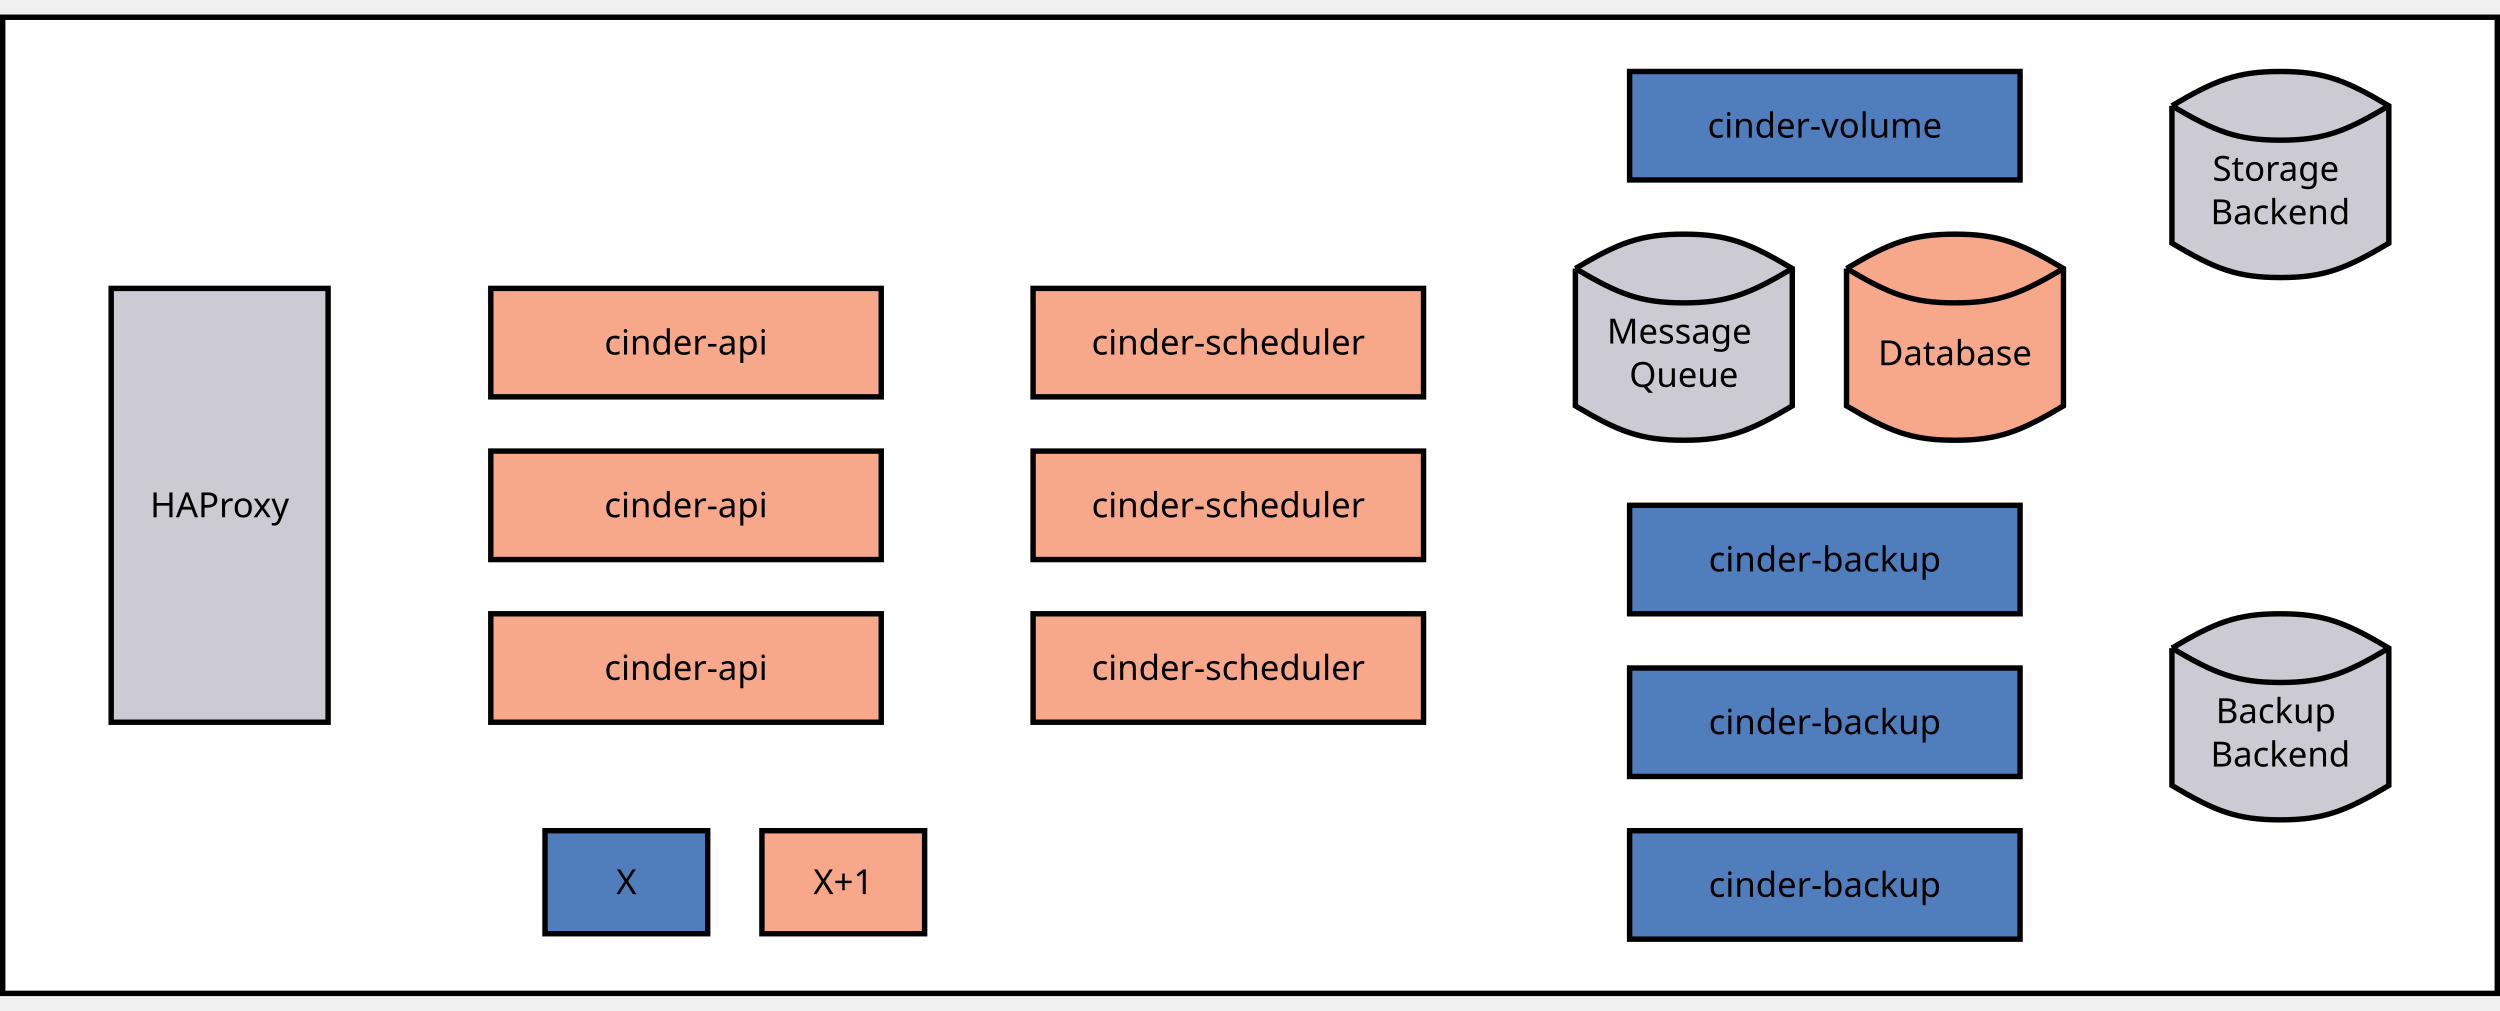
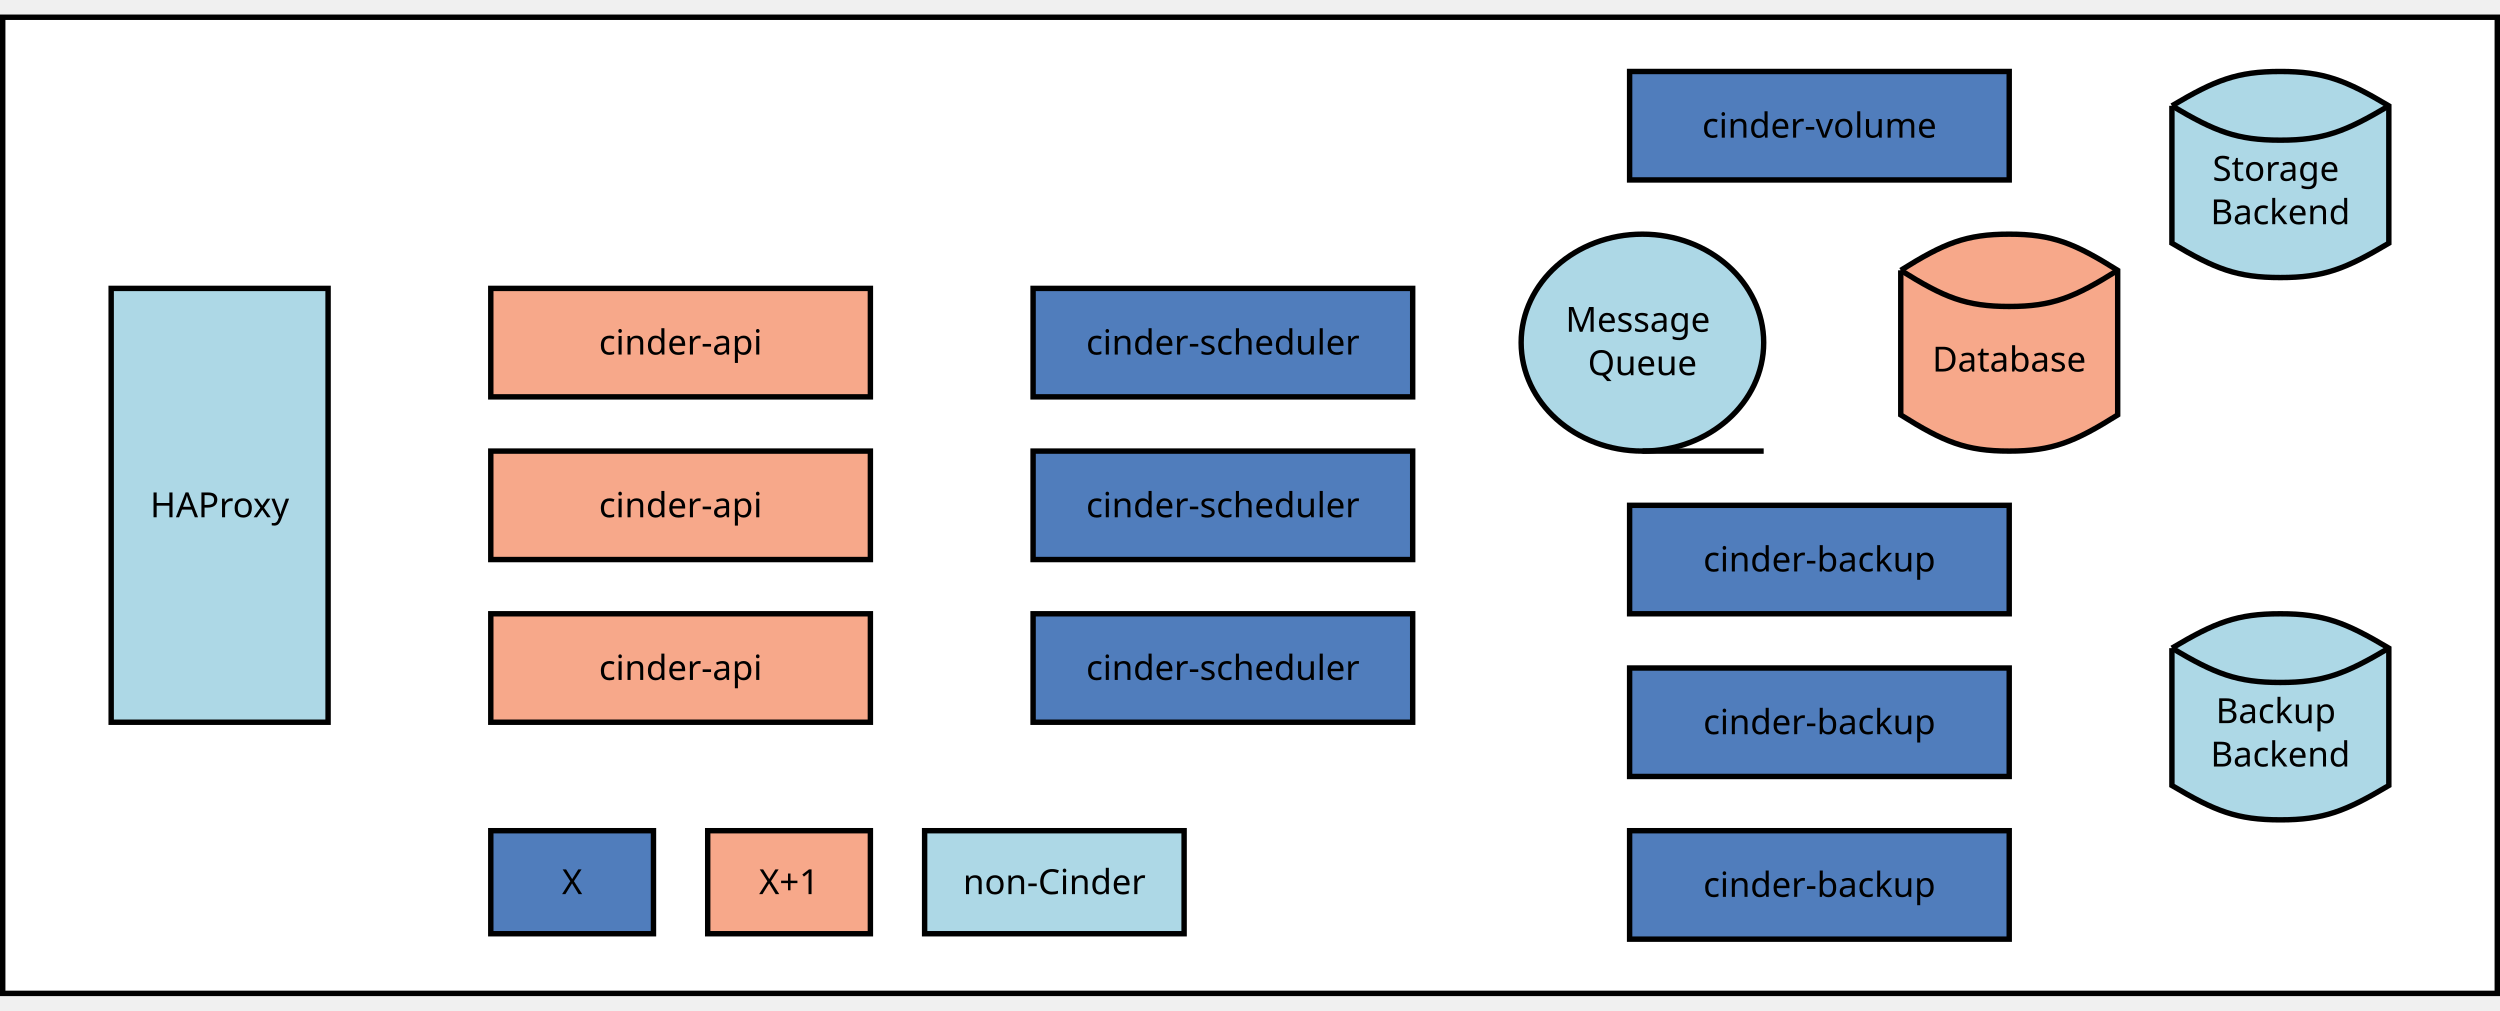
<svg xmlns="http://www.w3.org/2000/svg" width="47cm" height="19cm" viewBox="-61 -21 922 362">
  <g>
    <rect style="fill: #ffffff" x="-60" y="-20" width="920" height="360" />
    <rect style="fill: none; fill-opacity:0; stroke-width: 2; stroke: #000000" x="-60" y="-20" width="920" height="360" />
    <text font-size="12.8" style="fill: #000000;text-anchor:middle;font-family:sans-serif;font-style:normal;font-weight:normal" x="400" y="163.9">
      <tspan x="400" y="163.9" />
    </text>
  </g>
  <g>
-     <rect style="fill: #f7a88a" x="120" y="140" width="144" height="40" />
-     <rect style="fill: none; fill-opacity:0; stroke-width: 2; stroke: #000000" x="120" y="140" width="144" height="40" />
-     <text font-size="12.8" style="fill: #000000;text-anchor:middle;font-family:Montserrat;font-style:normal;font-weight:normal" x="192" y="164.4">
-       <tspan x="192" y="164.4">cinder-api</tspan>
+     <rect style="fill: #f7a88a" x="120" y="140" width="140" height="40" />
+     <rect style="fill: none; fill-opacity:0; stroke-width: 2; stroke: #000000" x="120" y="140" width="140" height="40" />
+     <text font-size="12.8" style="fill: #000000;text-anchor:middle;font-family:Montserrat;font-style:normal;font-weight:normal" x="190" y="164.4">
+       <tspan x="190" y="164.4">cinder-api</tspan>
    </text>
  </g>
  <g>
-     <rect style="fill: #f7a88a" x="320" y="140" width="144" height="40" />
-     <rect style="fill: none; fill-opacity:0; stroke-width: 2; stroke: #000000" x="320" y="140" width="144" height="40" />
-     <text font-size="12.8" style="fill: #000000;text-anchor:middle;font-family:Montserrat;font-style:normal;font-weight:normal" x="392" y="164.4">
-       <tspan x="392" y="164.4">cinder-scheduler</tspan>
+     <rect style="fill: #507dbc" x="320" y="140" width="140" height="40" />
+     <rect style="fill: none; fill-opacity:0; stroke-width: 2; stroke: #000000" x="320" y="140" width="140" height="40" />
+     <text font-size="12.8" style="fill: #000000;text-anchor:middle;font-family:Montserrat;font-style:normal;font-weight:normal" x="390" y="164.4">
+       <tspan x="390" y="164.4">cinder-scheduler</tspan>
    </text>
  </g>
  <g>
-     <rect style="fill: #507dbc" x="540" y="0" width="144" height="40" />
-     <rect style="fill: none; fill-opacity:0; stroke-width: 2; stroke: #000000" x="540" y="0" width="144" height="40" />
-     <text font-size="12.8" style="fill: #000000;text-anchor:middle;font-family:Montserrat;font-style:normal;font-weight:normal" x="612" y="24.4">
-       <tspan x="612" y="24.4">cinder-volume</tspan>
+     <rect style="fill: #507dbc" x="540" y="0" width="140" height="40" />
+     <rect style="fill: none; fill-opacity:0; stroke-width: 2; stroke: #000000" x="540" y="0" width="140" height="40" />
+     <text font-size="12.8" style="fill: #000000;text-anchor:middle;font-family:Montserrat;font-style:normal;font-weight:normal" x="610" y="24.4">
+       <tspan x="610" y="24.4">cinder-volume</tspan>
    </text>
  </g>
  <g>
-     <path style="fill: #cccbd3" d="M 740 12.667 C 756,3.167 764,0 780,0 C 796,0 804,3.167 820,12.667 L 820,63.333 C 804,72.833 796,76 780,76 C 764,76 756,72.833 740,63.333 L 740,12.667z" />
+     <path style="fill: #add8e6" d="M 740 12.667 C 756,3.167 764,0 780,0 C 796,0 804,3.167 820,12.667 L 820,63.333 C 804,72.833 796,76 780,76 C 764,76 756,72.833 740,63.333 L 740,12.667z" />
    <path style="fill: none; fill-opacity:0; stroke-width: 2; stroke: #000000" d="M 740 12.667 C 756,3.167 764,0 780,0 C 796,0 804,3.167 820,12.667 L 820,63.333 C 804,72.833 796,76 780,76 C 764,76 756,72.833 740,63.333 L 740,12.667" />
    <path style="fill: none; fill-opacity:0; stroke-width: 2; stroke: #000000" d="M 740 12.667 C 756,22.167 764,25.333 780,25.333 C 796,25.333 804,22.167 820,12.667" />
    <text font-size="12.8" style="fill: #000000;text-anchor:middle;font-family:Montserrat;font-style:normal;font-weight:normal" x="780" y="40.333">
      <tspan x="780" y="40.333">Storage</tspan>
      <tspan x="780" y="56.333">Backend</tspan>
    </text>
  </g>
  <g>
-     <rect style="fill: #507dbc" x="540" y="280" width="144" height="40" />
-     <rect style="fill: none; fill-opacity:0; stroke-width: 2; stroke: #000000" x="540" y="280" width="144" height="40" />
-     <text font-size="12.8" style="fill: #000000;text-anchor:middle;font-family:Montserrat;font-style:normal;font-weight:normal" x="612" y="304.4">
-       <tspan x="612" y="304.4">cinder-backup</tspan>
+     <rect style="fill: #507dbc" x="540" y="280" width="140" height="40" />
+     <rect style="fill: none; fill-opacity:0; stroke-width: 2; stroke: #000000" x="540" y="280" width="140" height="40" />
+     <text font-size="12.8" style="fill: #000000;text-anchor:middle;font-family:Montserrat;font-style:normal;font-weight:normal" x="610" y="304.4">
+       <tspan x="610" y="304.4">cinder-backup</tspan>
    </text>
  </g>
  <g>
-     <rect style="fill: #507dbc" x="540" y="220" width="144" height="40" />
-     <rect style="fill: none; fill-opacity:0; stroke-width: 2; stroke: #000000" x="540" y="220" width="144" height="40" />
-     <text font-size="12.8" style="fill: #000000;text-anchor:middle;font-family:Montserrat;font-style:normal;font-weight:normal" x="612" y="244.4">
-       <tspan x="612" y="244.4">cinder-backup</tspan>
+     <rect style="fill: #507dbc" x="540" y="220" width="140" height="40" />
+     <rect style="fill: none; fill-opacity:0; stroke-width: 2; stroke: #000000" x="540" y="220" width="140" height="40" />
+     <text font-size="12.8" style="fill: #000000;text-anchor:middle;font-family:Montserrat;font-style:normal;font-weight:normal" x="610" y="244.4">
+       <tspan x="610" y="244.4">cinder-backup</tspan>
    </text>
  </g>
  <g>
-     <path style="fill: #cccbd3" d="M 740 212.667 C 756,203.167 764,200 780,200 C 796,200 804,203.167 820,212.667 L 820,263.333 C 804,272.833 796,276 780,276 C 764,276 756,272.833 740,263.333 L 740,212.667z" />
+     <path style="fill: #add8e6" d="M 740 212.667 C 756,203.167 764,200 780,200 C 796,200 804,203.167 820,212.667 L 820,263.333 C 804,272.833 796,276 780,276 C 764,276 756,272.833 740,263.333 L 740,212.667z" />
    <path style="fill: none; fill-opacity:0; stroke-width: 2; stroke: #000000" d="M 740 212.667 C 756,203.167 764,200 780,200 C 796,200 804,203.167 820,212.667 L 820,263.333 C 804,272.833 796,276 780,276 C 764,276 756,272.833 740,263.333 L 740,212.667" />
    <path style="fill: none; fill-opacity:0; stroke-width: 2; stroke: #000000" d="M 740 212.667 C 756,222.167 764,225.333 780,225.333 C 796,225.333 804,222.167 820,212.667" />
    <text font-size="12.8" style="fill: #000000;text-anchor:middle;font-family:Montserrat;font-style:normal;font-weight:normal" x="780" y="240.333">
      <tspan x="780" y="240.333">Backup</tspan>
      <tspan x="780" y="256.333">Backend</tspan>
    </text>
  </g>
  <g>
-     <rect style="fill: #f7a88a" x="320" y="80" width="144" height="40" />
-     <rect style="fill: none; fill-opacity:0; stroke-width: 2; stroke: #000000" x="320" y="80" width="144" height="40" />
-     <text font-size="12.8" style="fill: #000000;text-anchor:middle;font-family:Montserrat;font-style:normal;font-weight:normal" x="392" y="104.4">
-       <tspan x="392" y="104.4">cinder-scheduler</tspan>
+     <rect style="fill: #507dbc" x="320" y="80" width="140" height="40" />
+     <rect style="fill: none; fill-opacity:0; stroke-width: 2; stroke: #000000" x="320" y="80" width="140" height="40" />
+     <text font-size="12.8" style="fill: #000000;text-anchor:middle;font-family:Montserrat;font-style:normal;font-weight:normal" x="390" y="104.4">
+       <tspan x="390" y="104.4">cinder-scheduler</tspan>
    </text>
  </g>
  <g>
-     <rect style="fill: #f7a88a" x="320" y="200" width="144" height="40" />
-     <rect style="fill: none; fill-opacity:0; stroke-width: 2; stroke: #000000" x="320" y="200" width="144" height="40" />
-     <text font-size="12.8" style="fill: #000000;text-anchor:middle;font-family:Montserrat;font-style:normal;font-weight:normal" x="392" y="224.4">
-       <tspan x="392" y="224.4">cinder-scheduler</tspan>
+     <rect style="fill: #507dbc" x="320" y="200" width="140" height="40" />
+     <rect style="fill: none; fill-opacity:0; stroke-width: 2; stroke: #000000" x="320" y="200" width="140" height="40" />
+     <text font-size="12.8" style="fill: #000000;text-anchor:middle;font-family:Montserrat;font-style:normal;font-weight:normal" x="390" y="224.4">
+       <tspan x="390" y="224.4">cinder-scheduler</tspan>
    </text>
  </g>
  <g>
-     <rect style="fill: #cccbd3" x="-20" y="80" width="80" height="160" />
+     <rect style="fill: #add8e6" x="-20" y="80" width="80" height="160" />
    <rect style="fill: none; fill-opacity:0; stroke-width: 2; stroke: #000000" x="-20" y="80" width="80" height="160" />
    <text font-size="12.8" style="fill: #000000;text-anchor:middle;font-family:Montserrat;font-style:normal;font-weight:normal" x="20" y="164.4">
      <tspan x="20" y="164.4">HAProxy</tspan>
    </text>
  </g>
  <g>
-     <rect style="fill: #f7a88a" x="120" y="80" width="144" height="40" />
-     <rect style="fill: none; fill-opacity:0; stroke-width: 2; stroke: #000000" x="120" y="80" width="144" height="40" />
-     <text font-size="12.8" style="fill: #000000;text-anchor:middle;font-family:Montserrat;font-style:normal;font-weight:normal" x="192" y="104.4">
-       <tspan x="192" y="104.4">cinder-api</tspan>
+     <rect style="fill: #f7a88a" x="120" y="200" width="140" height="40" />
+     <rect style="fill: none; fill-opacity:0; stroke-width: 2; stroke: #000000" x="120" y="200" width="140" height="40" />
+     <text font-size="12.8" style="fill: #000000;text-anchor:middle;font-family:Montserrat;font-style:normal;font-weight:normal" x="190" y="224.4">
+       <tspan x="190" y="224.4">cinder-api</tspan>
    </text>
  </g>
  <g>
-     <rect style="fill: #f7a88a" x="120" y="200" width="144" height="40" />
-     <rect style="fill: none; fill-opacity:0; stroke-width: 2; stroke: #000000" x="120" y="200" width="144" height="40" />
-     <text font-size="12.8" style="fill: #000000;text-anchor:middle;font-family:Montserrat;font-style:normal;font-weight:normal" x="192" y="224.4">
-       <tspan x="192" y="224.4">cinder-api</tspan>
+     <path style="fill: #f7a88a" d="M 640 73.333 C 656,63.333 664,60 680,60 C 696,60 704,63.333 720,73.333 L 720,126.667 C 704,136.667 696,140 680,140 C 664,140 656,136.667 640,126.667 L 640,73.333z" />
+     <path style="fill: none; fill-opacity:0; stroke-width: 2; stroke: #000000" d="M 640 73.333 C 656,63.333 664,60 680,60 C 696,60 704,63.333 720,73.333 L 720,126.667 C 704,136.667 696,140 680,140 C 664,140 656,136.667 640,126.667 L 640,73.333" />
+     <path style="fill: none; fill-opacity:0; stroke-width: 2; stroke: #000000" d="M 640 73.333 C 656,83.333 664,86.667 680,86.667 C 696,86.667 704,83.333 720,73.333" />
+     <text font-size="12.8" style="fill: #000000;text-anchor:middle;font-family:Montserrat;font-style:normal;font-weight:normal" x="680" y="110.667">
+       <tspan x="680" y="110.667">Database</tspan>
    </text>
  </g>
  <g>
-     <path style="fill: #cccbd3" d="M 520 72.667 C 536,63.167 544,60 560,60 C 576,60 584,63.167 600,72.667 L 600,123.333 C 584,132.833 576,136 560,136 C 544,136 536,132.833 520,123.333 L 520,72.667z" />
-     <path style="fill: none; fill-opacity:0; stroke-width: 2; stroke: #000000" d="M 520 72.667 C 536,63.167 544,60 560,60 C 576,60 584,63.167 600,72.667 L 600,123.333 C 584,132.833 576,136 560,136 C 544,136 536,132.833 520,123.333 L 520,72.667" />
-     <path style="fill: none; fill-opacity:0; stroke-width: 2; stroke: #000000" d="M 520 72.667 C 536,82.167 544,85.333 560,85.333 C 576,85.333 584,82.167 600,72.667" />
-     <text font-size="12.8" style="fill: #000000;text-anchor:middle;font-family:Montserrat;font-style:normal;font-weight:normal" x="560" y="100.333">
-       <tspan x="560" y="100.333">Message</tspan>
-       <tspan x="560" y="116.333">Queue</tspan>
+     <rect style="fill: #507dbc" x="120" y="280" width="60" height="38" />
+     <rect style="fill: none; fill-opacity:0; stroke-width: 2; stroke: #000000" x="120" y="280" width="60" height="38" />
+     <text font-size="12.8" style="fill: #000000;text-anchor:middle;font-family:Montserrat;font-style:normal;font-weight:normal" x="150" y="303.4">
+       <tspan x="150" y="303.4">X</tspan>
    </text>
  </g>
  <g>
-     <path style="fill: #f7a88a" d="M 620 72.667 C 636,63.167 644,60 660,60 C 676,60 684,63.167 700,72.667 L 700,123.333 C 684,132.833 676,136 660,136 C 644,136 636,132.833 620,123.333 L 620,72.667z" />
-     <path style="fill: none; fill-opacity:0; stroke-width: 2; stroke: #000000" d="M 620 72.667 C 636,63.167 644,60 660,60 C 676,60 684,63.167 700,72.667 L 700,123.333 C 684,132.833 676,136 660,136 C 644,136 636,132.833 620,123.333 L 620,72.667" />
-     <path style="fill: none; fill-opacity:0; stroke-width: 2; stroke: #000000" d="M 620 72.667 C 636,82.167 644,85.333 660,85.333 C 676,85.333 684,82.167 700,72.667" />
-     <text font-size="12.8" style="fill: #000000;text-anchor:middle;font-family:Montserrat;font-style:normal;font-weight:normal" x="660" y="108.333">
-       <tspan x="660" y="108.333">Database</tspan>
+     <rect style="fill: #f7a88a" x="200" y="280" width="60" height="38" />
+     <rect style="fill: none; fill-opacity:0; stroke-width: 2; stroke: #000000" x="200" y="280" width="60" height="38" />
+     <text font-size="12.8" style="fill: #000000;text-anchor:middle;font-family:Montserrat;font-style:normal;font-weight:normal" x="230" y="303.4">
+       <tspan x="230" y="303.4">X+1</tspan>
+     </text>
+   </g>
+   <text font-size="12.8" style="fill: #000000;text-anchor:start;font-family:sans-serif;font-style:normal;font-weight:normal" x="150" y="299">
+     <tspan x="150" y="299" />
+   </text>
+   <text font-size="12.8" style="fill: #000000;text-anchor:start;font-family:sans-serif;font-style:normal;font-weight:normal" x="230" y="299">
+     <tspan x="230" y="299" />
+   </text>
+   <g>
+     <rect style="fill: #507dbc" x="540" y="160" width="140" height="40" />
+     <rect style="fill: none; fill-opacity:0; stroke-width: 2; stroke: #000000" x="540" y="160" width="140" height="40" />
+     <text font-size="12.8" style="fill: #000000;text-anchor:middle;font-family:Montserrat;font-style:normal;font-weight:normal" x="610" y="184.4">
+       <tspan x="610" y="184.4">cinder-backup</tspan>
+     </text>
+   </g>
+   <text font-size="12.8" style="fill: #000000;text-anchor:start;font-family:sans-serif;font-style:normal;font-weight:normal" x="398.178" y="14.542">
+     <tspan x="398.178" y="14.542" />
+   </text>
+   <g>
+     <rect style="fill: #f7a88a" x="120" y="80" width="140" height="40" />
+     <rect style="fill: none; fill-opacity:0; stroke-width: 2; stroke: #000000" x="120" y="80" width="140" height="40" />
+     <text font-size="12.8" style="fill: #000000;text-anchor:middle;font-family:Montserrat;font-style:normal;font-weight:normal" x="190" y="104.4">
+       <tspan x="190" y="104.4">cinder-api</tspan>
    </text>
  </g>
  <g>
-     <rect style="fill: #507dbc" x="140" y="280" width="60" height="38" />
-     <rect style="fill: none; fill-opacity:0; stroke-width: 2; stroke: #000000" x="140" y="280" width="60" height="38" />
-     <text font-size="12.8" style="fill: #000000;text-anchor:middle;font-family:Montserrat;font-style:normal;font-weight:normal" x="170" y="303.4">
-       <tspan x="170" y="303.4">X</tspan>
+     <ellipse style="fill: #add8e6" cx="544.725" cy="100" rx="44.725" ry="40" />
+     <ellipse style="fill: none; fill-opacity:0; stroke-width: 2; stroke: #000000" cx="544.725" cy="100" rx="44.725" ry="40" />
+     <line style="fill: none; fill-opacity:0; stroke-width: 2; stroke: #000000" x1="544.725" y1="140" x2="589.45" y2="140" />
+     <text font-size="12.8" style="fill: #000000;text-anchor:middle;font-family:Montserrat;font-style:normal;font-weight:normal" x="544.725" y="96">
+       <tspan x="544.725" y="96">Message</tspan>
+       <tspan x="544.725" y="112">Queue</tspan>
    </text>
  </g>
-   <g>
-     <rect style="fill: #f7a88a" x="220" y="280" width="60" height="38" />
-     <rect style="fill: none; fill-opacity:0; stroke-width: 2; stroke: #000000" x="220" y="280" width="60" height="38" />
-     <text font-size="12.8" style="fill: #000000;text-anchor:middle;font-family:Montserrat;font-style:normal;font-weight:normal" x="250" y="303.4">
-       <tspan x="250" y="303.4">X+1</tspan>
-     </text>
-   </g>
-   <text font-size="12.8" style="fill: #000000;text-anchor:start;font-family:sans-serif;font-style:normal;font-weight:normal" x="170" y="299">
-     <tspan x="170" y="299" />
-   </text>
-   <text font-size="12.8" style="fill: #000000;text-anchor:start;font-family:sans-serif;font-style:normal;font-weight:normal" x="250" y="299">
-     <tspan x="250" y="299" />
+   <text font-size="12.8" style="fill: #000000;text-anchor:start;font-family:sans-serif;font-style:normal;font-weight:normal" x="544.725" y="108">
+     <tspan x="544.725" y="108" />
  </text>
  <g>
-     <rect style="fill: #507dbc" x="540" y="160" width="144" height="40" />
-     <rect style="fill: none; fill-opacity:0; stroke-width: 2; stroke: #000000" x="540" y="160" width="144" height="40" />
-     <text font-size="12.8" style="fill: #000000;text-anchor:middle;font-family:Montserrat;font-style:normal;font-weight:normal" x="612" y="184.4">
-       <tspan x="612" y="184.4">cinder-backup</tspan>
+     <rect style="fill: #add8e6" x="280" y="280" width="95.7" height="38" />
+     <rect style="fill: none; fill-opacity:0; stroke-width: 2; stroke: #000000" x="280" y="280" width="95.7" height="38" />
+     <text font-size="12.8" style="fill: #000000;text-anchor:middle;font-family:Montserrat;font-style:normal;font-weight:normal" x="327.85" y="303.4">
+       <tspan x="327.85" y="303.4">non-Cinder</tspan>
    </text>
  </g>
</svg>
